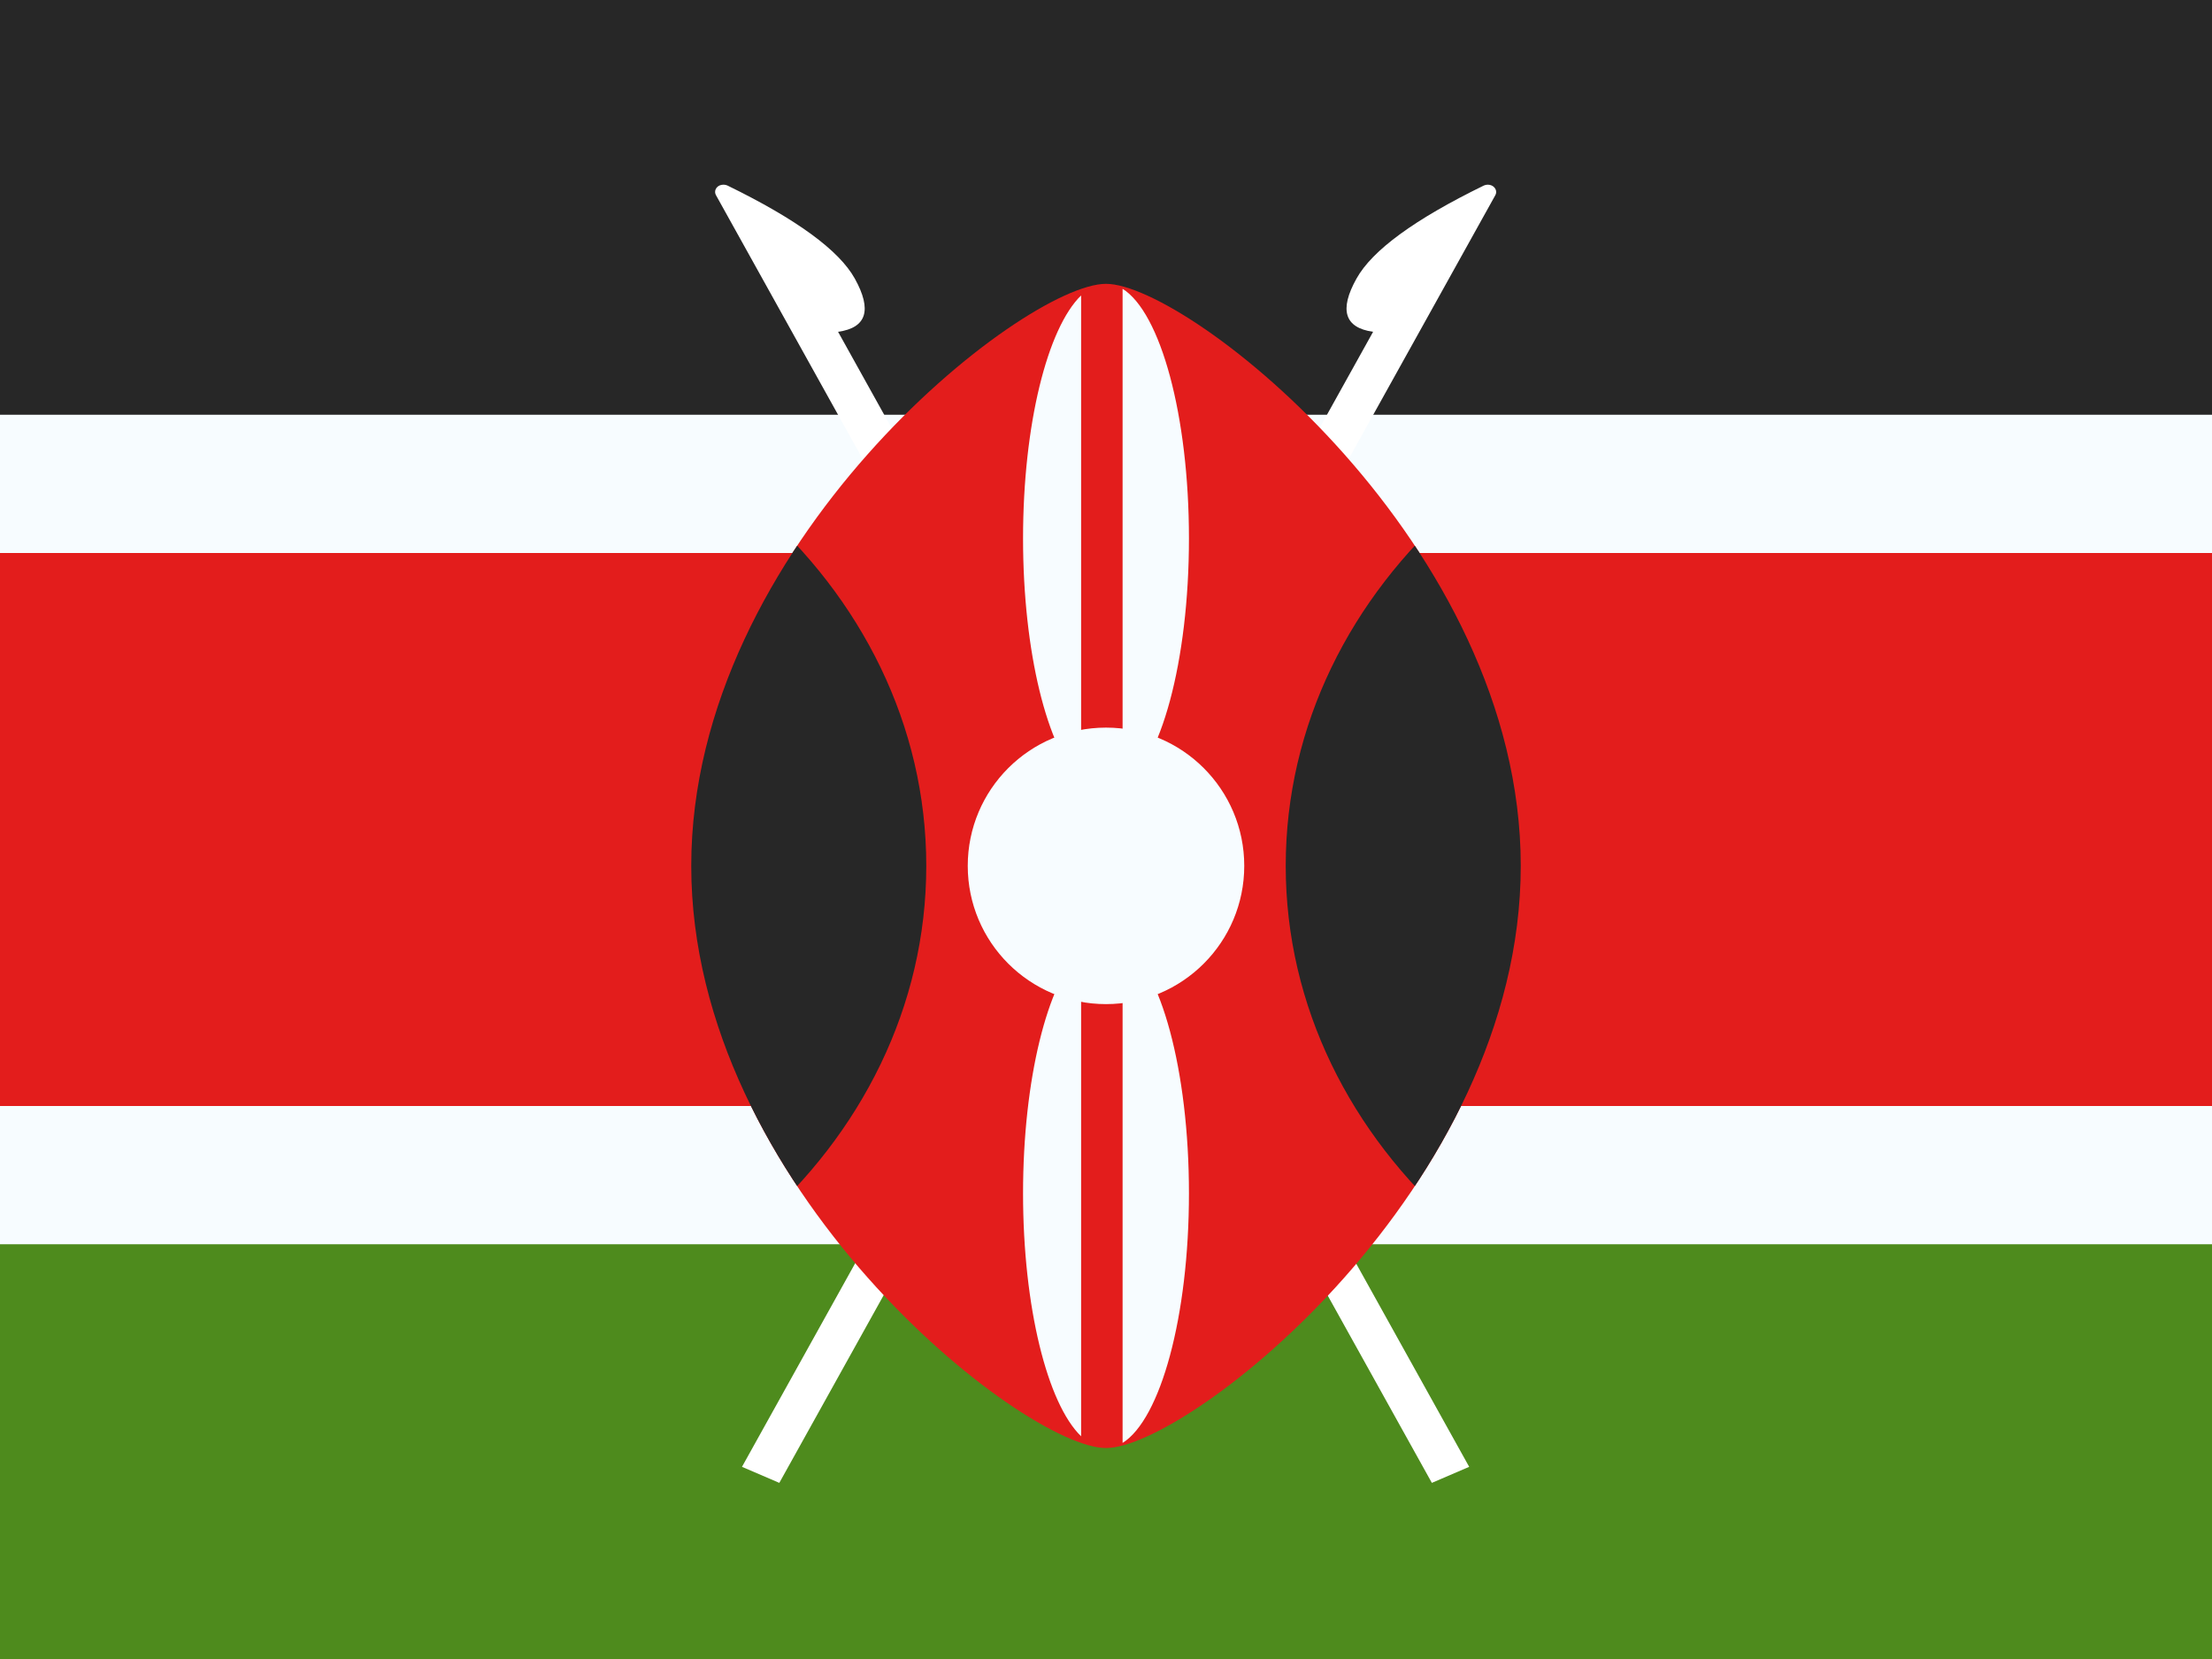
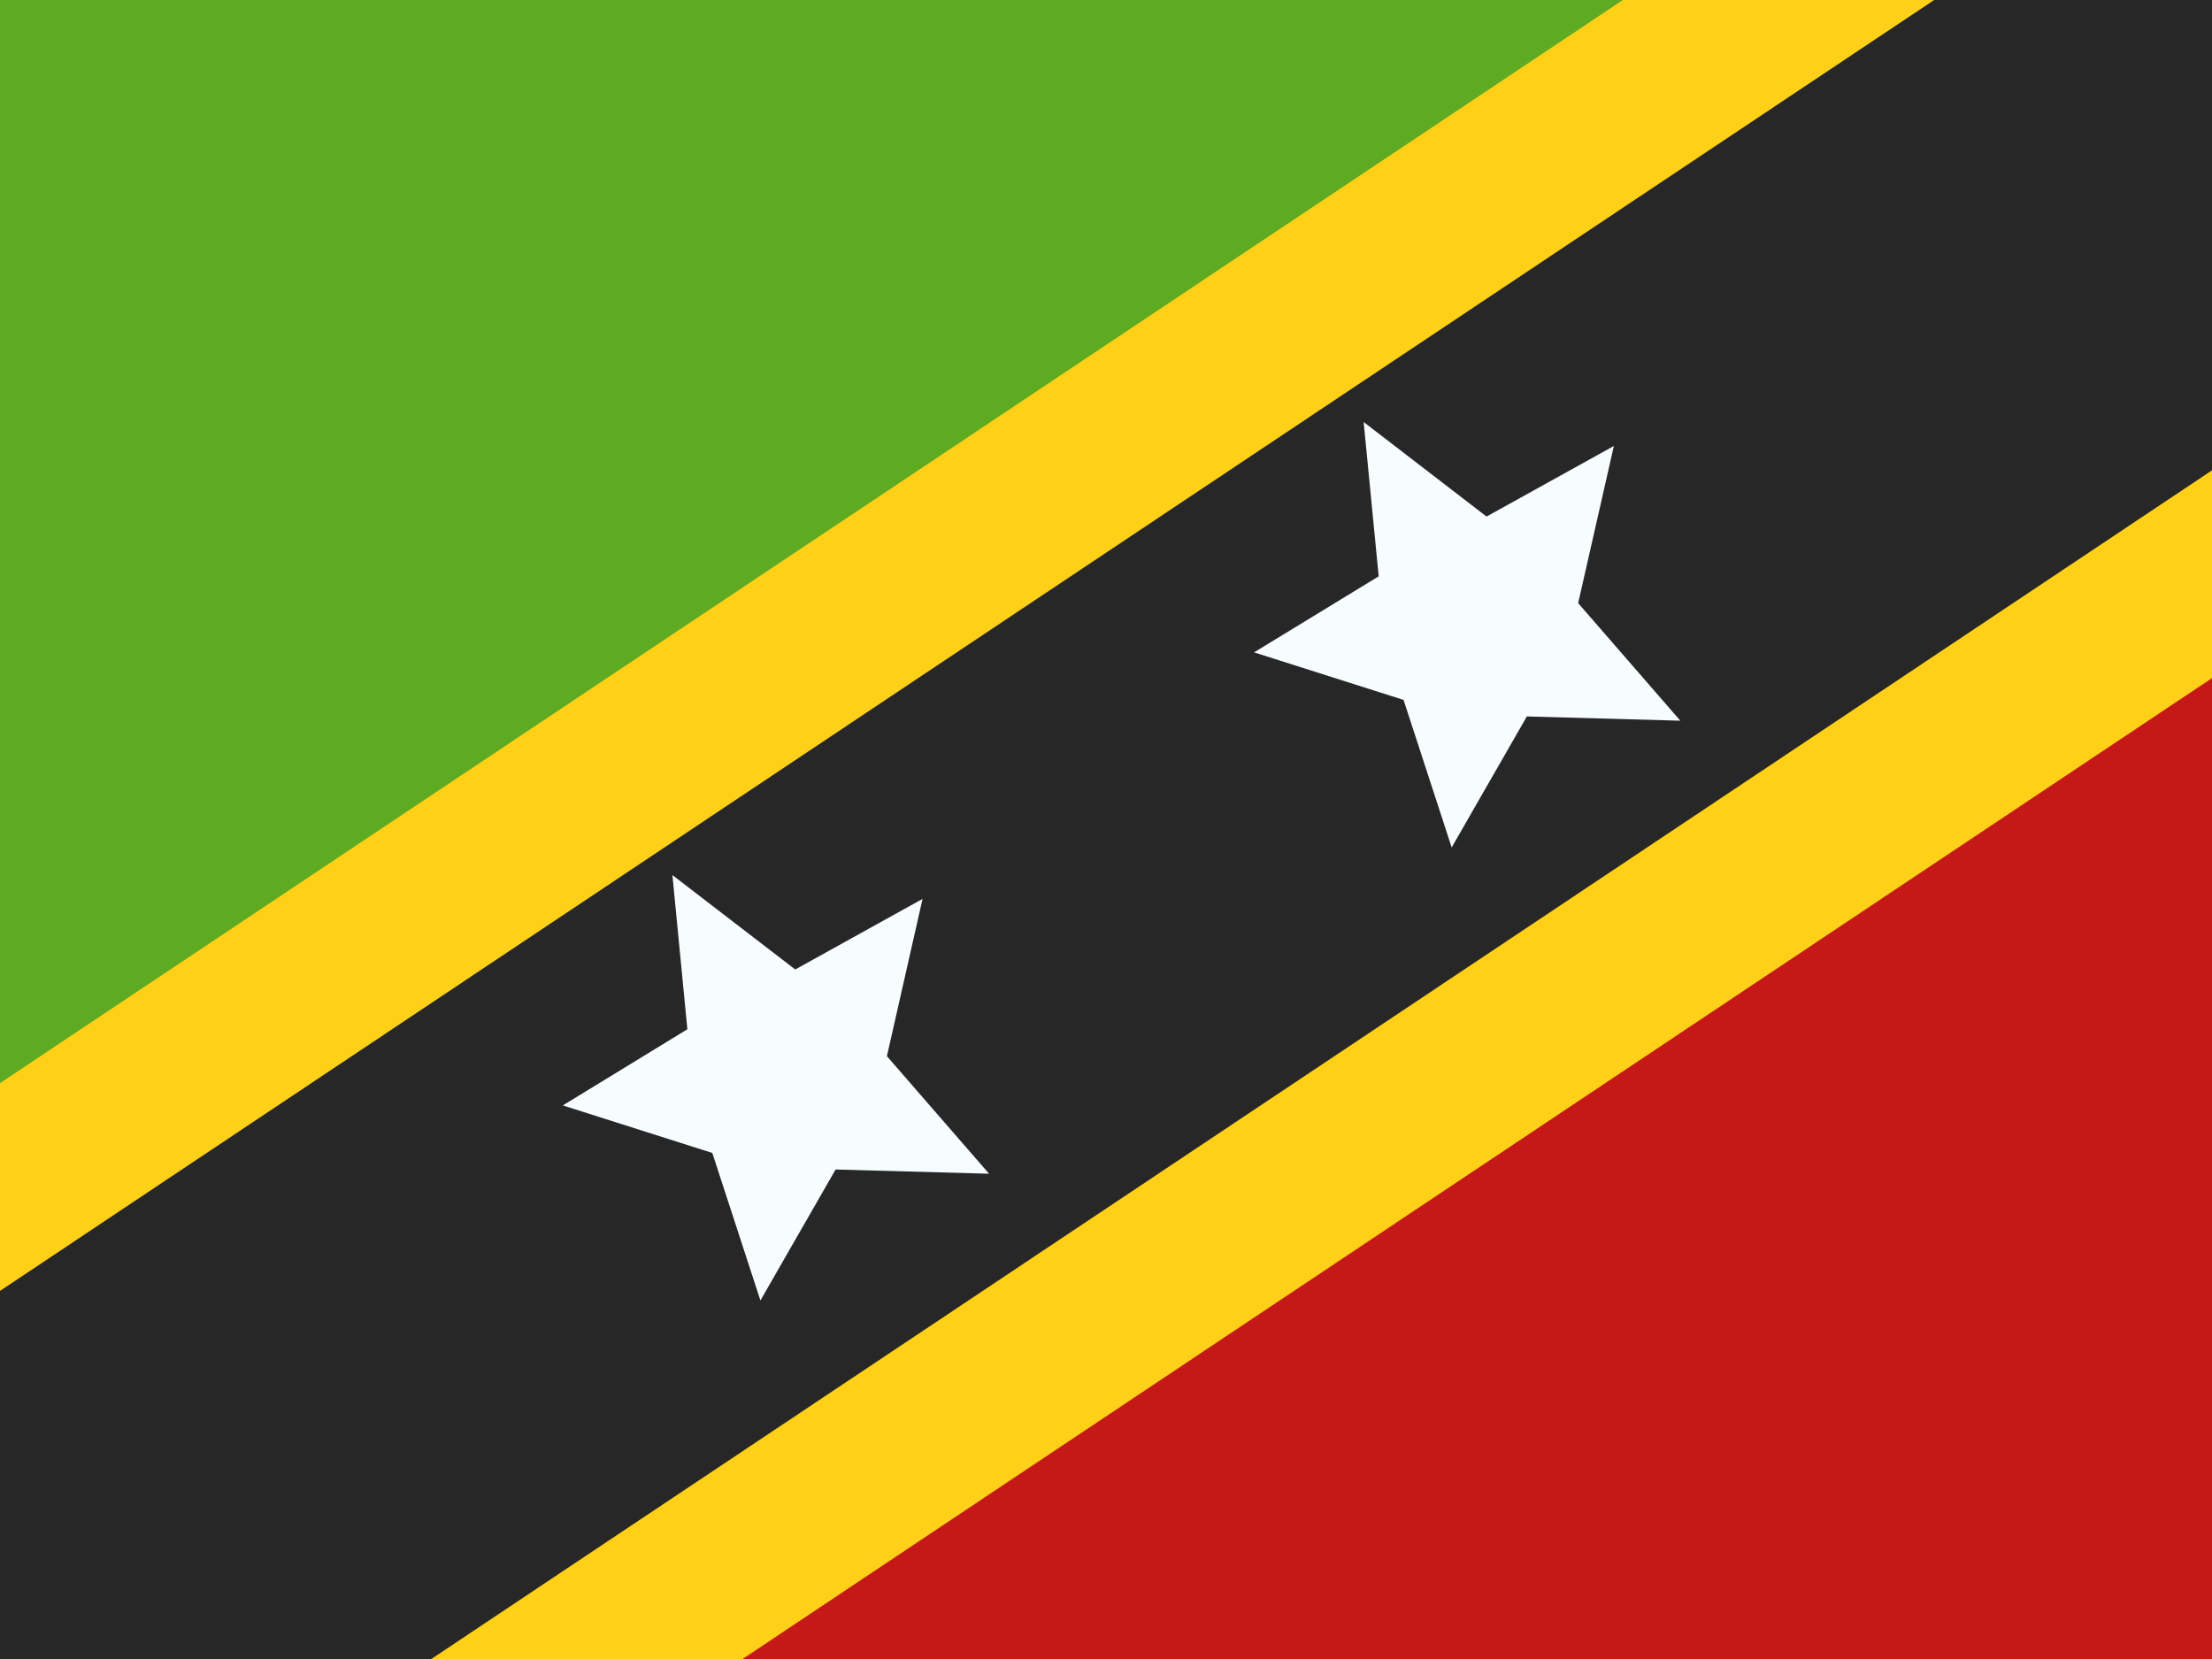
<svg xmlns="http://www.w3.org/2000/svg" xmlns:xlink="http://www.w3.org/1999/xlink" width="16" height="12" viewBox="0 0 16 12">
  <defs>
-     <rect id="kn---kenia-a" width="16" height="12" x="0" y="0" />
-     <path id="kn---kenia-c" d="M3,9.474 C3.598,9.474 6,7.589 6,5.263 C6,2.938 3.598,1.053 3,1.053 C2.402,1.053 0,2.938 0,5.263 C0,7.589 2.402,9.474 3,9.474 Z" />
+     <rect id="kn-sk---saint-kitts-and-nevis-a" width="16" height="12" x="0" y="0" rx="-1" />
+     <polygon id="kn-sk---saint-kitts-and-nevis-c" points="2 2 2 14 18 2" />
  </defs>
  <g fill="none" fill-rule="evenodd">
-     <mask id="kn---kenia-b" fill="#fff">
-       <use xlink:href="#kn---kenia-a" />
+     <mask id="kn-sk---saint-kitts-and-nevis-b" fill="#fff">
+       <use xlink:href="#kn-sk---saint-kitts-and-nevis-a" />
    </mask>
-     <g mask="url(#kn---kenia-b)">
-       <polygon fill="#0067C3" points="0 0 16 0 16 12 0 12" />
-       <rect width="16" height="4" fill="#272727" />
-       <rect width="16" height="4" y="8" fill="#4E8B1D" />
-       <rect width="17" height="5" x="-.5" y="3.5" fill="#E31D1C" fill-rule="nonzero" stroke="#F7FCFF" />
-     </g>
-     <g transform="translate(5 1)">
-       <path fill="#FFF" fill-rule="nonzero" d="M4.812,1.015 C4.926,0.81 5.233,0.586 5.733,0.342 C5.75,0.334 5.771,0.334 5.788,0.341 C5.818,0.354 5.831,0.386 5.816,0.412 L0.637,9.726 L0.367,9.61 L4.932,1.4 C4.726,1.371 4.685,1.242 4.812,1.015 Z" />
-       <path fill="#FFF" fill-rule="nonzero" d="M1.183,1.015 C1.309,1.242 1.269,1.371 1.062,1.4 L5.627,9.61 L5.357,9.726 L0.179,0.412 C0.164,0.386 0.176,0.354 0.206,0.341 C0.224,0.334 0.245,0.334 0.262,0.342 C0.762,0.586 1.069,0.81 1.183,1.015 Z" />
-       <mask id="kn---kenia-d" fill="#fff">
-         <use xlink:href="#kn---kenia-c" />
-       </mask>
-       <use fill="#E31D1C" xlink:href="#kn---kenia-c" />
-       <ellipse cx="-2.5" cy="5.263" fill="#272727" fill-rule="nonzero" mask="url(#kn---kenia-d)" rx="4.2" ry="3.684" />
-       <ellipse cx="8.5" cy="5.263" fill="#272727" fill-rule="nonzero" mask="url(#kn---kenia-d)" rx="4.2" ry="3.684" />
-       <path fill="#F7FCFF" fill-rule="nonzero" d="M2.82,4.653 C2.577,4.418 2.4,3.72 2.4,2.895 C2.4,2.07 2.577,1.372 2.82,1.137 L2.82,4.653 Z M3.12,1.089 C3.394,1.26 3.6,2.004 3.6,2.895 C3.6,3.786 3.394,4.529 3.12,4.7 L3.12,1.089 Z M2.82,9.389 C2.577,9.155 2.4,8.456 2.4,7.632 C2.4,6.807 2.577,6.109 2.82,5.874 L2.82,9.389 Z M3.12,5.826 C3.394,5.997 3.6,6.74 3.6,7.632 C3.6,8.523 3.394,9.266 3.12,9.437 L3.12,5.826 Z" mask="url(#kn---kenia-d)" />
-       <ellipse cx="3" cy="5.263" fill="#F7FCFF" fill-rule="nonzero" mask="url(#kn---kenia-d)" rx="1" ry="1" transform="matrix(1 0 0 -1 0 10.526)" />
+     <g mask="url(#kn-sk---saint-kitts-and-nevis-b)">
+       <g transform="translate(-2 -2)">
+         <rect width="16" height="12" x="2" y="2" fill="#C51918" />
+         <use fill="#5EAA22" xlink:href="#kn-sk---saint-kitts-and-nevis-c" />
+         <path fill="#272727" fill-rule="nonzero" stroke="#FFD018" stroke-width="1.25" d="M2.68,16.38 L-0.824,12.471 L18.357,-0.331 L21.86,3.577 L2.68,16.38 Z" />
+         <polygon fill="#F7FCFF" points="7.591 10.577 6.656 11.142 6.869 10.04 6.09 9.215 7.145 9.17 7.591 8.142 8.037 9.17 9.09 9.17 8.313 10.04 8.547 11.142" transform="rotate(-29 7.59 9.642)" />
+         <polygon fill="#F7FCFF" points="12.591 7.3 11.656 7.865 11.869 6.763 11.09 5.938 12.145 5.894 12.591 4.865 13.037 5.894 14.09 5.894 13.313 6.763 13.547 7.865" transform="rotate(-29 12.59 6.365)" />
+       </g>
    </g>
  </g>
</svg>
